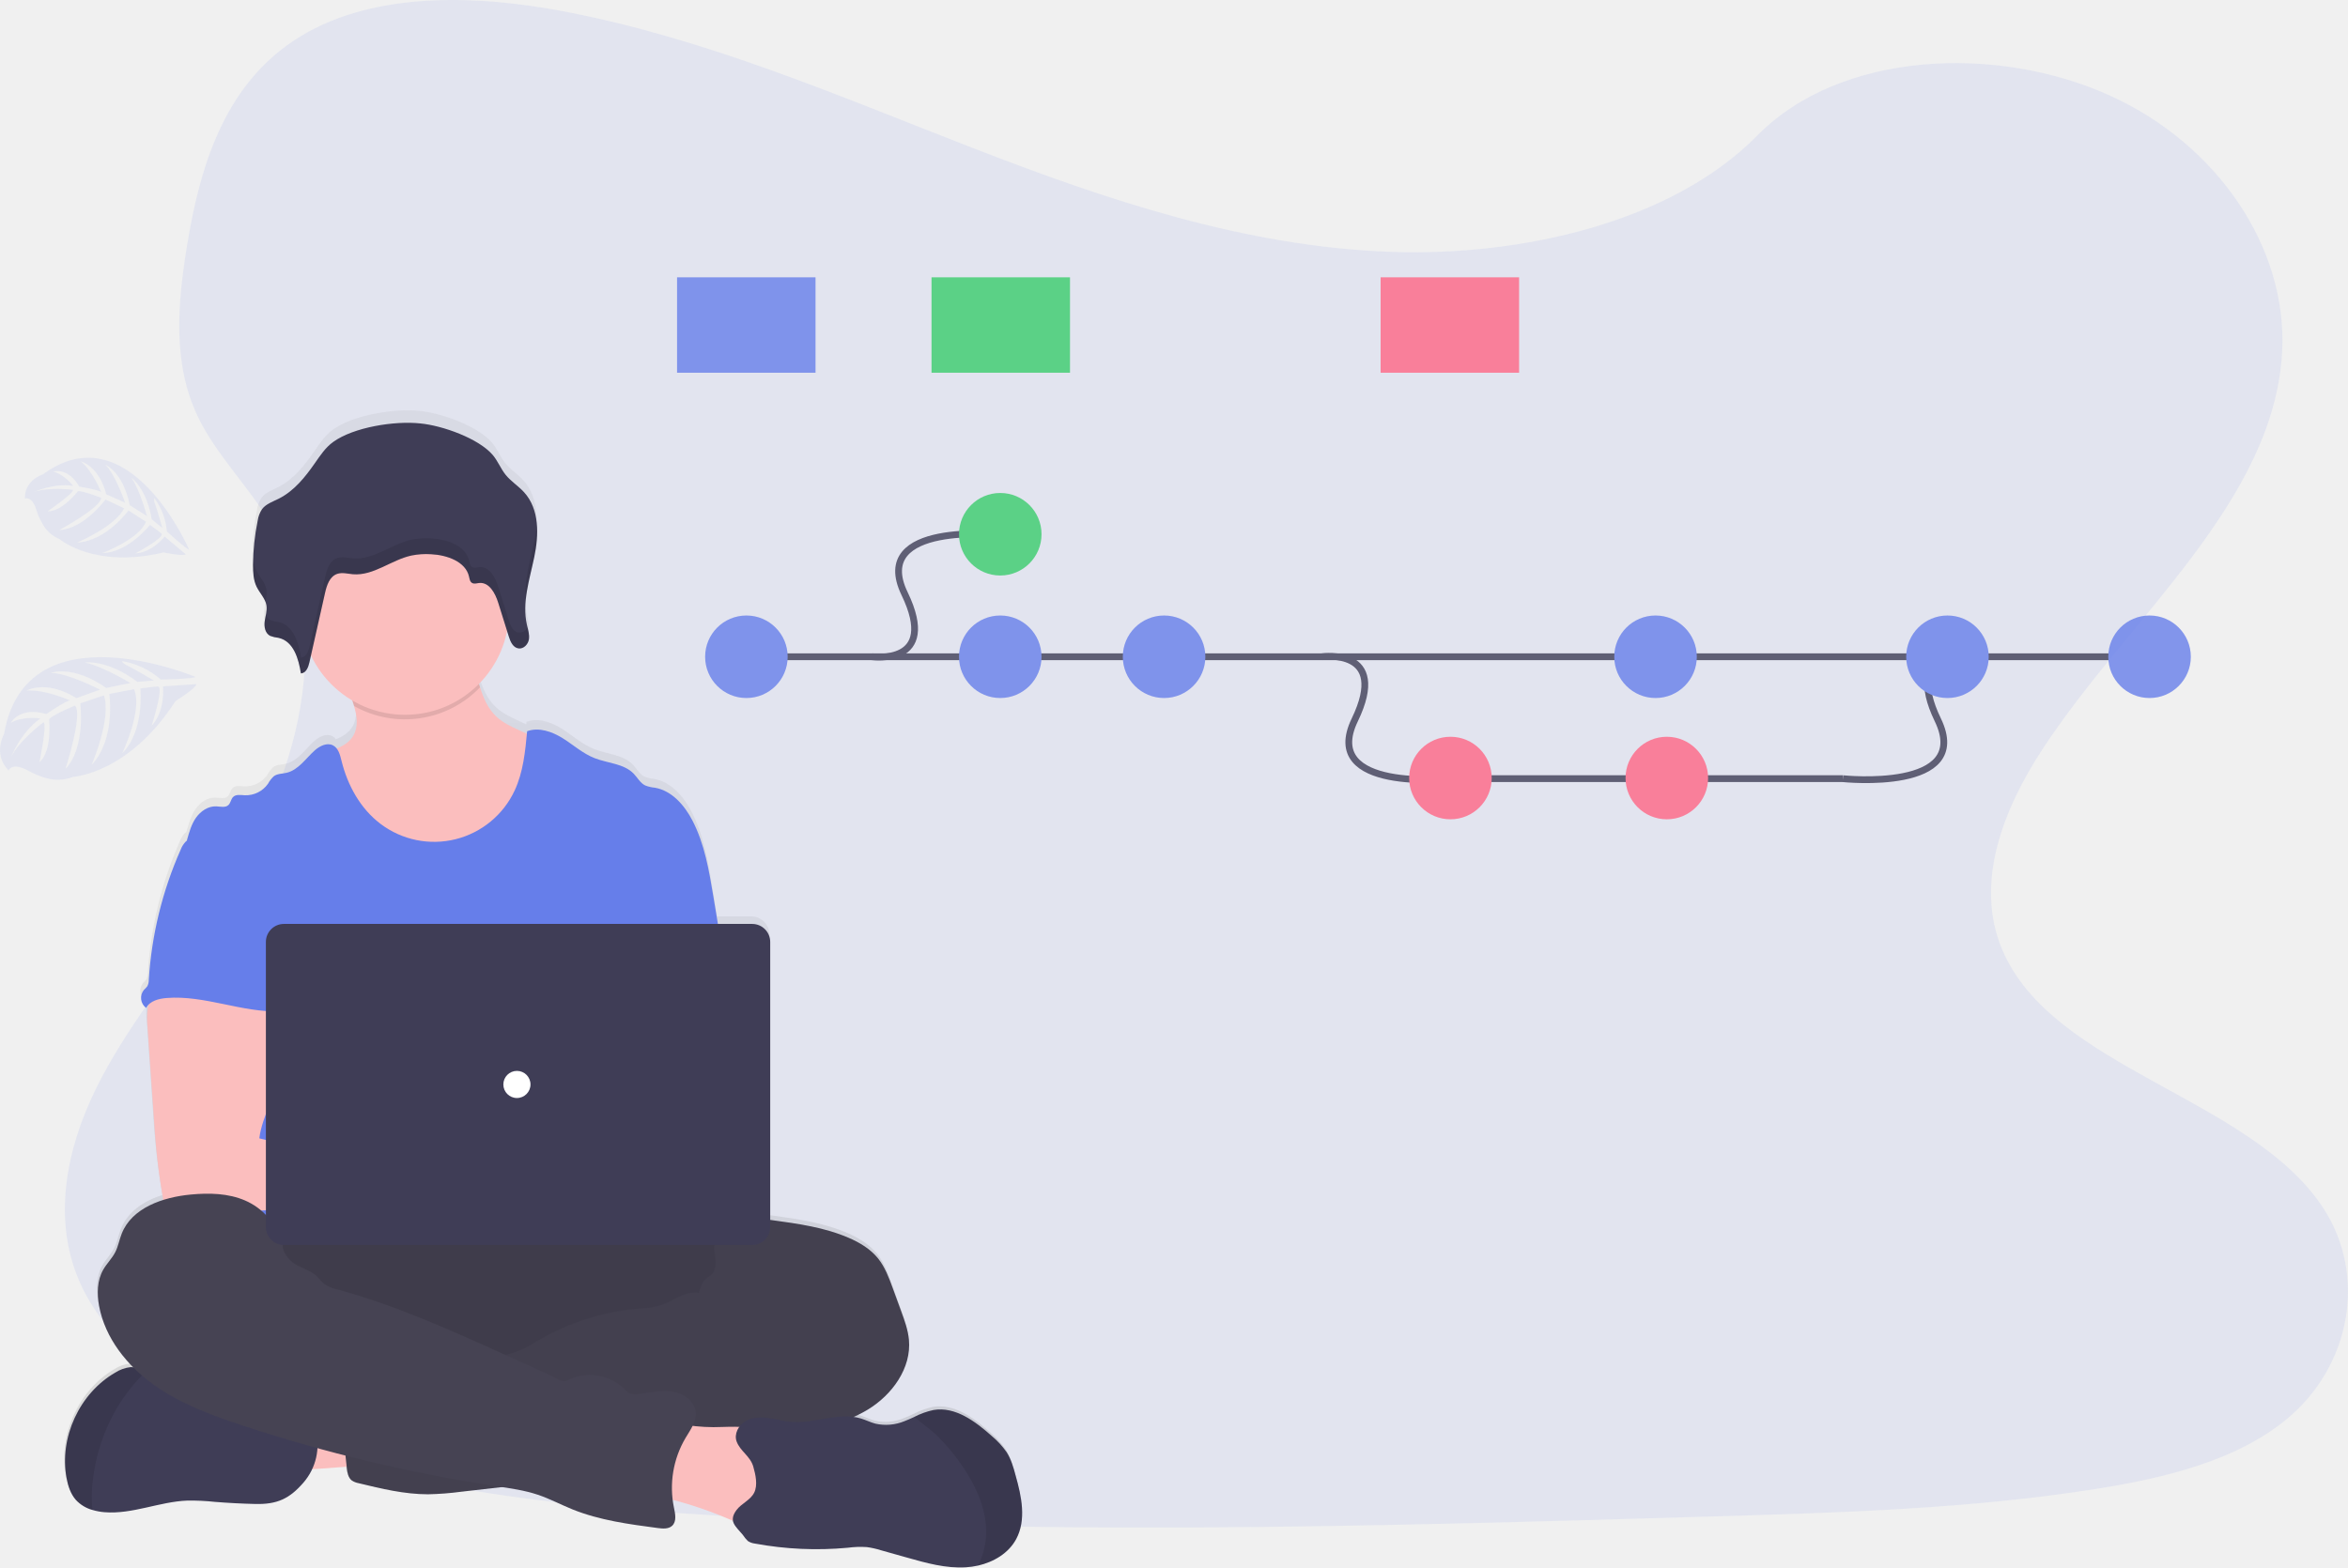
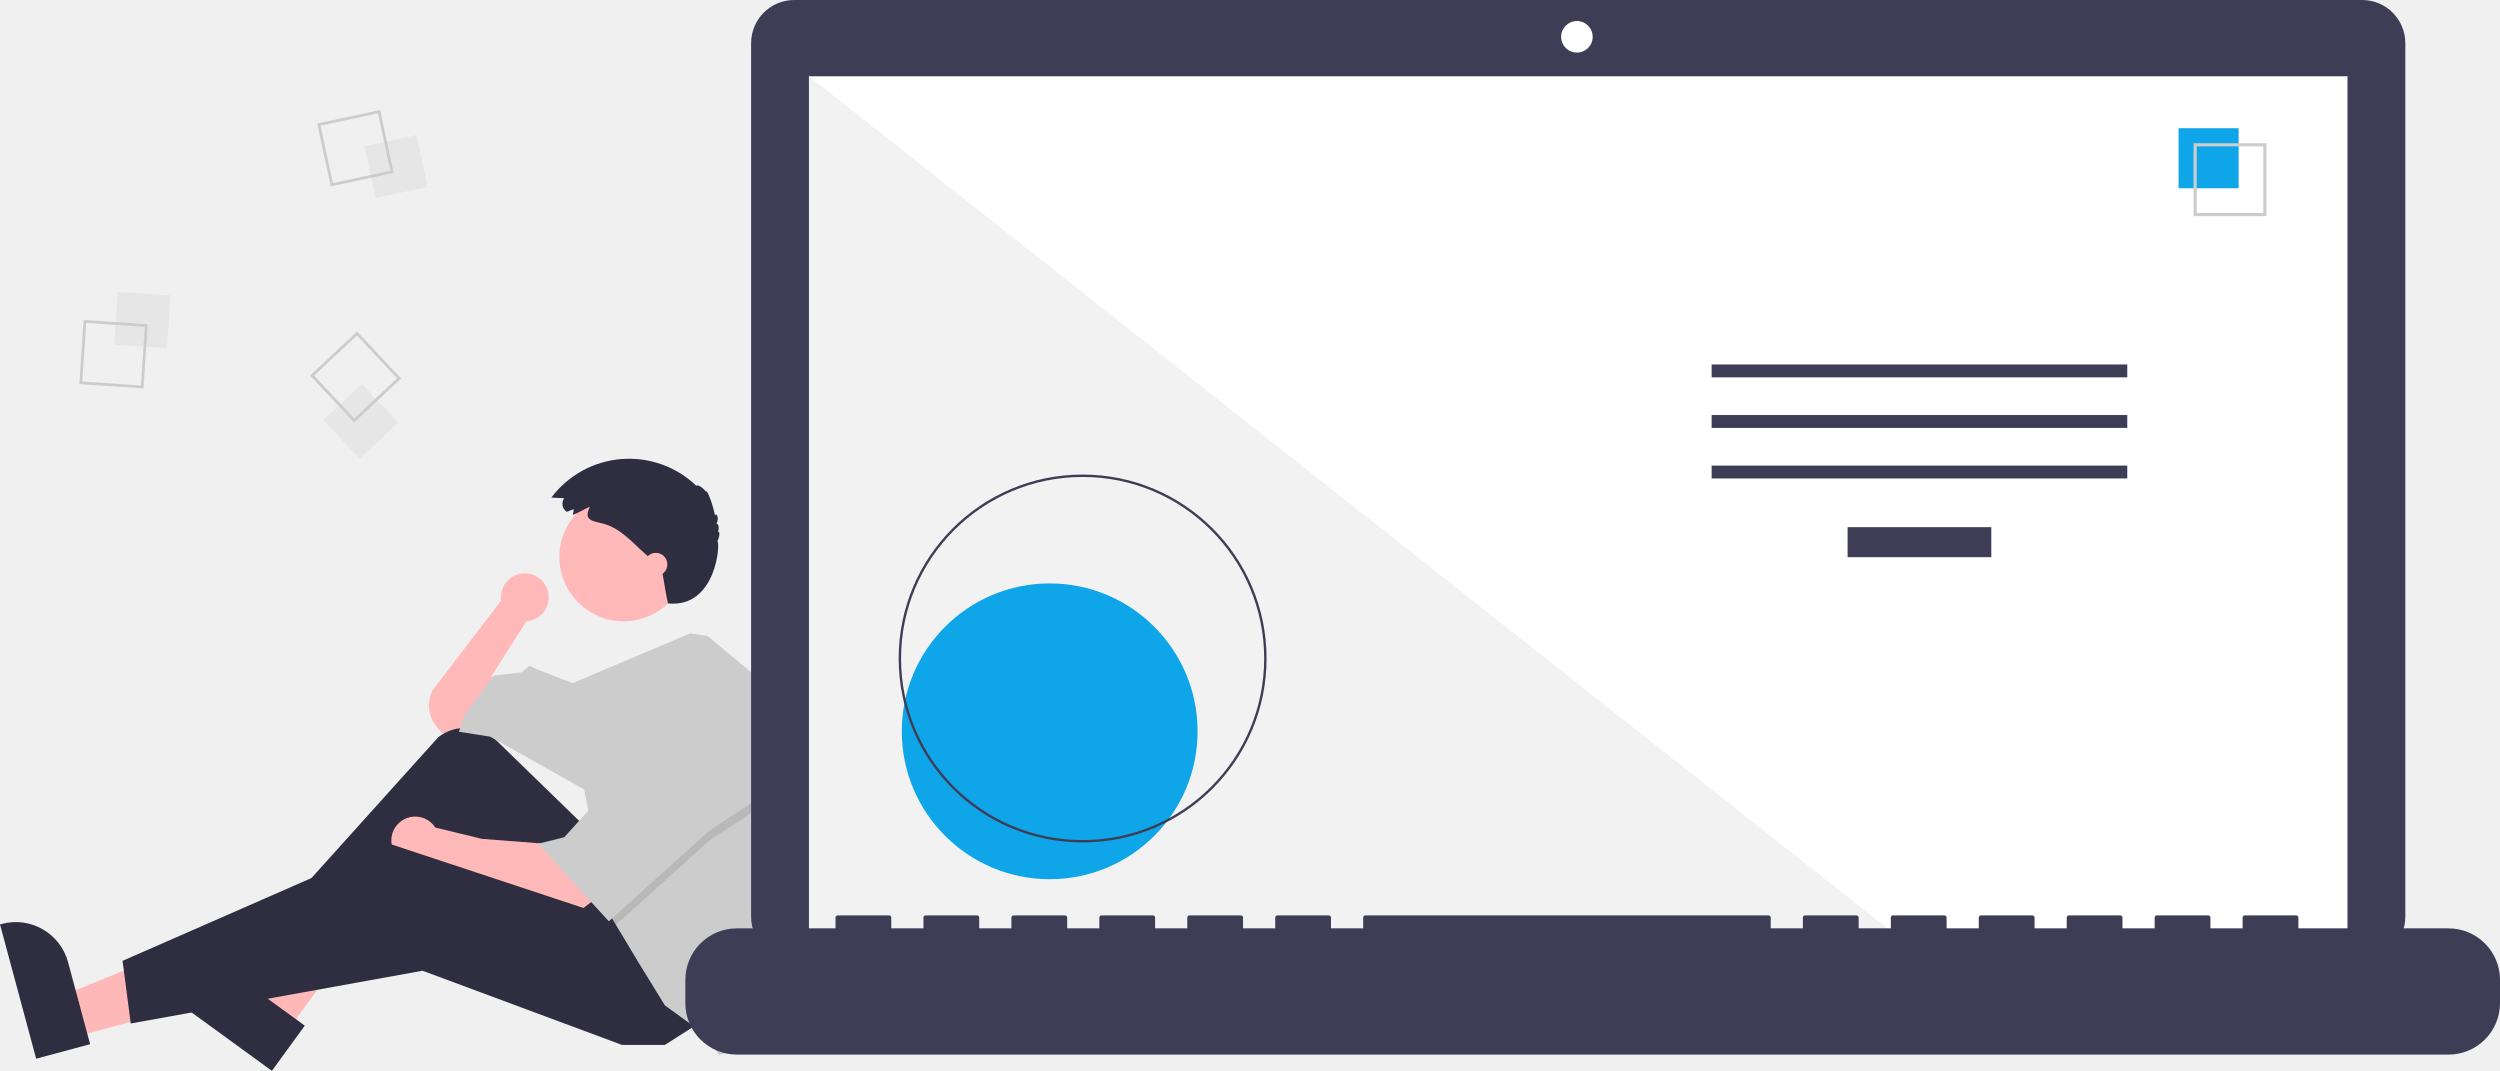
- <svg xmlns="http://www.w3.org/2000/svg" id="b543c902-2711-464d-9f40-b15eb324e31e" data-name="Layer 1" width="1038.23" height="693.31" viewBox="0 0 1038.23 693.31">
-   <defs>
-     <linearGradient id="be976a09-f639-4984-bf14-ee296c482822" x1="320.96" y1="796.01" x2="320.96" y2="284.81" gradientUnits="userSpaceOnUse">
-       <stop offset="0" stop-color="gray" stop-opacity="0.25" />
-       <stop offset="0.54" stop-color="gray" stop-opacity="0.12" />
-       <stop offset="1" stop-color="gray" stop-opacity="0.1" />
-     </linearGradient>
-   </defs>
-   <path d="M696.13,214.75c-64.72-2.25-126.36-23.14-185.23-46s-117.16-48.19-180.33-60.3c-40.63-7.79-87.09-8.89-119.83,12.89-31.5,21-41.68,57.15-47.16,90.72-4.11,25.27-6.54,51.85,4.75,75.5,7.83,16.42,21.74,30.22,31.36,45.95,33.46,54.72,9.81,122.2-26.46,175.63-17,25.06-36.74,49-49.87,75.66s-19.2,57.25-7.72,84.47c11.39,27,38.52,47.24,67.9,61.49,59.69,28.94,130,37.23,198.62,41.92,151.82,10.39,304.46,5.89,456.68,1.39,56.34-1.67,112.92-3.36,168.34-12.07,30.78-4.84,62.56-12.52,84.9-31,28.36-23.53,35.39-63.38,16.39-92.88-31.88-49.49-120-61.79-142.31-114.9-12.27-29.23.33-61.8,18.15-88.91,38.24-58.17,102.33-109.19,105.71-175.68,2.32-45.66-28.49-91.39-76.13-113-49.94-22.65-119.18-19.8-156,17.69C819.93,201.88,753.27,216.73,696.13,214.75Z" transform="translate(-80.89 -103.35)" fill="#667eea" opacity="0.1" />
-   <path d="M529.62,754.84c-1-3.62-2-7.28-4-10.43a36.53,36.53,0,0,0-6.55-7.17c-7.25-6.58-16.15-13.26-25.76-11.6a34.39,34.39,0,0,0-8.54,3.12c-1.4.65-2.81,1.3-4.25,1.85a21.17,21.17,0,0,1-12.82,1.12c-2.2-.59-4.25-1.65-6.42-2.31a20.35,20.35,0,0,0-3.15-.68,53.64,53.64,0,0,0,6.09-3.21C475,718.93,483.6,707,482.4,694.24c-.41-4.29-1.88-8.4-3.34-12.45l-3.84-10.62c-1.66-4.6-3.38-9.29-6.41-13.11-3.37-4.26-8.17-7.15-13.13-9.3-10.65-4.63-22.29-6.26-33.78-7.84l-.8-.11V516.68a8,8,0,0,0-8-8H398q-1-6.12-2-12.22c-1.9-11.61-3.87-23.43-9.22-33.88-3.5-6.84-9.07-13.37-16.58-14.71a16.08,16.08,0,0,1-4.31-1c-2.2-1.08-3.4-3.48-5.09-5.25-4.36-4.57-11.45-4.64-17.29-7-5.16-2.05-9.38-5.91-14.08-8.88s-10.54-5.08-15.74-3.15c0,.38-.07.76-.11,1.13l-3.34-1.54c-3.6-1.67-7.27-3.38-10.16-6.12-3.71-3.5-5.69-8.14-7.23-13.07-.16-.51-.31-1-.47-1.55a46.43,46.43,0,0,0,12.44-23.75l.81,2.63a17.45,17.45,0,0,0,.64,1.74,6.86,6.86,0,0,0,2,2.83,3.55,3.55,0,0,0,.84.49,3.5,3.5,0,0,0,.86.22,3.2,3.2,0,0,0,1.24-.09,4.73,4.73,0,0,0,3-2.78,6,6,0,0,0,.35-1.22,6.31,6.31,0,0,0,.07-.76c0-.08,0-.16,0-.24s0-.35,0-.52,0-.18,0-.28,0-.33-.05-.5l0-.26c0-.2-.06-.4-.1-.59s0-.11,0-.16c-.05-.25-.11-.51-.16-.76,0-.06,0-.13,0-.19s-.09-.41-.14-.62-.07-.27-.1-.41l0-.06h0c-.1-.4-.19-.79-.28-1.19a34.38,34.38,0,0,1-.55-10.56,113.08,113.08,0,0,1,2.86-15.35l.21-.91c.08-.35.16-.7.23-1.06.16-.72.32-1.44.47-2.17v0l.36-1.84.27-1.64,0-.21A47.41,47.41,0,0,0,318,330h0c-.46-5.23-2.08-10.18-5.63-14.12-2.51-2.79-5.82-4.85-8.15-7.78-2.18-2.74-3.41-6.12-5.67-8.81-6.24-7.45-22.26-13.19-32.09-14.19-11.26-1.14-29.45,1.74-38.53,8.39-3.36,2.45-5.66,6-8,9.36-4.3,6.25-9.18,12.49-16.07,16-2.6,1.32-5.58,2.32-7.31,4.62a12.49,12.49,0,0,0-1.95,5.18,102.71,102.71,0,0,0-2.06,19.78h0c0,.83,0,1.66,0,2.5a18.23,18.23,0,0,0,1.56,7.23c.16.34.34.67.53,1l.12.21a39.78,39.78,0,0,1,3.2,5.45,7.22,7.22,0,0,1,.49,1.66,12.24,12.24,0,0,1-.28,4.38h0c0,.22-.09.44-.13.66l-.09.43c0,.15,0,.3-.08.44-.08.43-.15.86-.21,1.28h0a9,9,0,0,0,.22,3.46,4.55,4.55,0,0,0,2.22,3,6.5,6.5,0,0,0,1.8.56c.63.11,1.27.18,1.89.32a9.33,9.33,0,0,1,2.29.85A9.22,9.22,0,0,1,208,383.1a11,11,0,0,1,.83.84,14,14,0,0,1,1.42,1.94q.32.53.6,1.08a24.67,24.67,0,0,1,1.71,4.52c.26.93.48,1.87.67,2.81.09.42.17.84.24,1.25s.14.83.2,1.24h0a2.91,2.91,0,0,0,.8-.16c1.47-.53,2.29-2.24,2.75-3.9.08-.28.15-.55.21-.82.23-1,.47-2.1.7-3.15a46.37,46.37,0,0,0,18.25,20.1c.28.83.55,1.65.79,2.49,1.31,4.53,1.94,9.27-.33,13.23-1.62,2.81-4.34,4.54-7.38,5.74a4.88,4.88,0,0,0-1.65-1.4c-2.63-1.32-5.79.28-8,2.25-4,3.62-7.26,8.81-12.52,10-1.9.44-4,.35-5.58,1.51a13,13,0,0,0-2.59,3.4,11.92,11.92,0,0,1-10.23,5.1c-1.83-.09-4-.51-5.25.83-.93,1-1,2.58-2,3.53-1.34,1.32-3.54.68-5.41.6-3.56-.15-6.87,2.15-8.9,5.1s-3,6.48-4,10l0,.06a7.15,7.15,0,0,0-.73.61,10.55,10.55,0,0,0-2.21,3.58,170.87,170.87,0,0,0-14.1,58.18,6,6,0,0,1-.64,2.82,13.87,13.87,0,0,1-1.47,1.6,5.61,5.61,0,0,0,.93,8,6.3,6.3,0,0,1,1.07-1.42c-.11.46-.21.91-.28,1.32a35.49,35.49,0,0,0-.11,8.8q1.42,20.84,2.87,41.65c.27,3.93.54,7.85.9,11.77q1.05,11.38,3,22.67c.06.34.13.69.22,1-8.15,2.59-15.4,7.27-18.45,15.08-1.06,2.7-1.54,5.64-2.84,8.23-1.43,2.84-3.78,5.11-5.34,7.89-2.69,4.78-2.81,10.64-1.83,16,1.89,10.45,7.54,19.79,15,27.39-.33,0-.67,0-1,0a15.64,15.64,0,0,0-6.83,2.45c-15.78,9.22-24.8,29-21.51,47.06.65,3.53,1.78,7.11,4.14,9.8a15.51,15.51,0,0,0,7.28,4.46,25.29,25.29,0,0,0,5.37,1c12.3,1,24.21-4.7,36.54-5.18a98,98,0,0,1,12.23.57q8.91.74,17.85.94c9.69.23,15.14-2.35,21.32-9.59a26.1,26.1,0,0,0,3.77-5.94c5.26-.3,11.07-.76,15.27-1.1l.06.58c.23,2,.58,4.3,2.18,5.56a7.61,7.61,0,0,0,3,1.23c10.1,2.48,20.32,5,30.72,5a129.71,129.71,0,0,0,14.59-1.12l18.27-2.11a91,91,0,0,1,15.7,3.42c5.28,1.79,10.21,4.45,15.37,6.56,12,4.86,24.9,6.6,37.68,8.3,2.18.29,4.68.49,6.29-1,2.08-2,1.39-5.34.8-8.14-.24-1.15-.42-2.3-.56-3.46a175.25,175.25,0,0,1,25.24,8.76l1.43.63c.42,2.18,2.43,3.92,4.36,6.27a16,16,0,0,0,2.21,2.74,7.37,7.37,0,0,0,3.17,1.14,147.82,147.82,0,0,0,40.93,1.85,41.86,41.86,0,0,1,8.44-.29,36.58,36.58,0,0,1,6.1,1.37l11.57,3.32c8.53,2.44,17.26,4.91,26.11,4.36a33.4,33.4,0,0,0,5.33-.77c7-1.62,13.52-5.53,16.88-11.82C534.37,774.76,532.18,764.24,529.62,754.84Z" transform="translate(-80.89 -103.35)" fill="url(#be976a09-f639-4984-bf14-ee296c482822)" />
-   <path d="M205.91,752.89c-2.11-4.8-4.11-10.32-2-15.12a12.85,12.85,0,0,1,6.65-6.25,32,32,0,0,1,9-2.22,125.61,125.61,0,0,1,29.26-.4c.71,5.62-.79,11.32-2.08,16.75-1.17,5-1.84,5.74-7,6C236.4,751.83,206.7,754.66,205.91,752.89Z" transform="translate(-80.89 -103.35)" fill="#fbbebe" />
-   <ellipse cx="214.07" cy="577.16" rx="143" ry="40" fill="#464353" />
-   <ellipse cx="214.07" cy="577.16" rx="143" ry="40" opacity="0.1" />
-   <path d="M320.6,469.35a44.49,44.49,0,0,1-22.94,20.84,57.58,57.58,0,0,1-18.21,3.46c-6.79.31-13.72-.13-20.1-2.45-8.56-3.1-15.67-9.44-21-16.83s-9-15.83-12.19-24.34c-1.68-4.43-3.28-9.15-2.49-13.83,5.15-1.17,10.79-2.89,13.45-7.46,2.27-3.92,1.64-8.62.33-13.1-.37-1.27-.8-2.53-1.23-3.74-1-2.9-4.45-8.41-2-10.89,1.53-1.57,7.94-2.37,10.15-3.39,6.81-3.14,13.09-7.68,20.57-9.17,6.47-1.29,13.15-.08,19.61,1.26a6.45,6.45,0,0,1,2.42.87,5.82,5.82,0,0,1,1.8,2.7c1.84,4.48,2.92,9.43,4.4,14.1,1.54,4.89,3.52,9.48,7.23,12.95,2.89,2.71,6.57,4.41,10.17,6.06l8.86,4.06a11.65,11.65,0,0,1,4.19,2.71,10.61,10.61,0,0,1,2,5.44A50.82,50.82,0,0,1,320.6,469.35Z" transform="translate(-80.89 -103.35)" fill="#fbbebe" />
-   <path d="M293.13,407.38a46,46,0,0,1-55.67,8.26c-.37-1.27-.8-2.53-1.23-3.74-1-2.9-4.45-8.41-2-10.89,1.53-1.57,7.94-2.37,10.15-3.39,6.81-3.14,13.09-7.68,20.57-9.17,6.47-1.29,13.15-.08,19.61,1.26a6.45,6.45,0,0,1,2.42.87,5.82,5.82,0,0,1,1.8,2.7C290.57,397.76,291.65,402.71,293.13,407.38Z" transform="translate(-80.89 -103.35)" opacity="0.1" />
-   <circle cx="179.07" cy="270.16" r="46" fill="#fbbebe" />
-   <path d="M400.11,522.8l-3.78-22.9c-1.91-11.49-3.88-23.2-9.22-33.55-3.51-6.78-9.08-13.24-16.59-14.58a16.05,16.05,0,0,1-4.32-1c-2.2-1.06-3.4-3.44-5.09-5.2-4.36-4.52-11.46-4.59-17.3-6.89-5.16-2-9.38-5.85-14.08-8.79s-10.55-5-15.75-3.12c-.84,8.95-1.73,18.1-5.53,26.25a39.28,39.28,0,0,1-59.26,14.76c-8.91-6.71-14.62-17.06-17.28-27.89-.65-2.64-1.39-5.67-3.82-6.88-2.63-1.32-5.79.28-8,2.22-4,3.59-7.27,8.73-12.53,9.94-1.9.44-4,.35-5.58,1.5a12.7,12.7,0,0,0-2.6,3.37,12,12,0,0,1-10.23,5.06c-1.83-.09-4-.51-5.25.82-.93,1-1,2.56-2,3.49-1.35,1.31-3.54.67-5.42.6-3.56-.15-6.87,2.13-8.91,5s-3,6.42-4,9.86c10.93,24.34,20.93,48.71,31.86,73.05a6.23,6.23,0,0,1,.79,3,7.31,7.31,0,0,1-1.36,3c-5.36,8.61-5.19,19.44-4.6,29.56s1.31,20.81-3.21,29.88c-1.23,2.49-2.83,4.77-4,7.26-2.74,5.64-3.73,23.68-2.13,29.74H407c-4.31-11.85-2.67-35.63-1.77-48.21.63-8.8-1-17.59-1.7-26.39C402,557.79,403.08,540.74,400.11,522.8Z" transform="translate(-80.89 -103.35)" fill="#667eea" />
-   <path d="M146.25,549a35.4,35.4,0,0,0-.12,8.73L149,599c.27,3.89.54,7.77.9,11.65.69,7.53,1.72,15,3,22.46A4,4,0,0,0,157,637c12.65,2.68,25.72,2.57,38.63,1.84,19.7-1.1,39.37-3.61,59.1-3.18,5.08.11,11,0,14.08-4s1.29-10.47-2.73-13.7-9.48-4-14.64-4c-6.83-.07-13.66.9-20.47.5-6.25-.37-12.36-1.88-18.42-3.39l-17-4.23c.65-5.15,2.61-10,4.47-14.89,3.34-8.67,6.46-17.63,6.52-26.92s-3.44-19.06-11.05-24.38c-6.26-4.37-14.32-5.18-21.95-5-5.55.16-15.14-1.17-20.21,1C149.32,538.41,147,545.07,146.25,549Z" transform="translate(-80.89 -103.35)" fill="#fbbebe" />
-   <path d="M411.68,643.36c3.33-1.27,7-.81,10.57-.33,11.49,1.57,23.15,3.18,33.8,7.77,5,2.14,9.76,5,13.14,9.21,3,3.79,4.75,8.43,6.41,13l3.84,10.52c1.46,4,2.94,8.08,3.35,12.33,1.2,12.59-7.41,24.46-18.24,31s-23.58,8.87-36,11.31-24.89,5.14-37.26,8a150,150,0,0,1-17.53,3.45c-13.24,1.5-27.08-.71-39.66,3.67-5,1.75-9.91,4.35-15.1,5.56a93.93,93.93,0,0,1-10.44,1.59l-23.81,2.72a129.89,129.89,0,0,1-14.6,1.12c-10.4,0-20.63-2.46-30.73-4.92a7.77,7.77,0,0,1-3-1.21c-1.6-1.26-1.95-3.49-2.18-5.51q-1.53-13.41-2.68-26.85c-.24-2.91-.42-6.06,1.17-8.51,2-3,5.9-3.94,9.46-4.52a246.88,246.88,0,0,1,45.68-3.17c5.81-5.81,15.39-5.84,23-9a68.39,68.39,0,0,0,8.11-4.41,106,106,0,0,1,44.53-14.07,41.45,41.45,0,0,0,9.11-1.3c5.89-1.83,11.26-6.81,17.31-5.59.75-2.07,1.27-4.84,3-6.26.86-.73,1.92-1.22,2.71-2,1.67-1.69,1.82-4.35,1.57-6.71s-.81-4.78-.2-7.08a9.79,9.79,0,0,1,1.11-2.47C401.12,645.52,405.65,642.86,411.68,643.36Z" transform="translate(-80.89 -103.35)" fill="#464353" />
-   <path d="M411.68,643.36c3.33-1.27,7-.81,10.57-.33,11.49,1.57,23.15,3.18,33.8,7.77,5,2.14,9.76,5,13.14,9.21,3,3.79,4.75,8.43,6.41,13l3.84,10.52c1.46,4,2.94,8.08,3.35,12.33,1.2,12.59-7.41,24.46-18.24,31s-23.58,8.87-36,11.31-24.89,5.14-37.26,8a150,150,0,0,1-17.53,3.45c-13.24,1.5-27.08-.71-39.66,3.67-5,1.75-9.91,4.35-15.1,5.56a93.93,93.93,0,0,1-10.44,1.59l-23.81,2.72a129.89,129.89,0,0,1-14.6,1.12c-10.4,0-20.63-2.46-30.73-4.92a7.77,7.77,0,0,1-3-1.21c-1.6-1.26-1.95-3.49-2.18-5.51q-1.53-13.41-2.68-26.85c-.24-2.91-.42-6.06,1.17-8.51,2-3,5.9-3.94,9.46-4.52a246.88,246.88,0,0,1,45.68-3.17c5.81-5.81,15.39-5.84,23-9a68.39,68.39,0,0,0,8.11-4.41,106,106,0,0,1,44.53-14.07,41.45,41.45,0,0,0,9.11-1.3c5.89-1.83,11.26-6.81,17.31-5.59.75-2.07,1.27-4.84,3-6.26.86-.73,1.92-1.22,2.71-2,1.67-1.69,1.82-4.35,1.57-6.71s-.81-4.78-.2-7.08a9.79,9.79,0,0,1,1.11-2.47C401.12,645.52,405.65,642.86,411.68,643.36Z" transform="translate(-80.89 -103.35)" opacity="0.05" />
-   <path d="M215.11,759.07c-6.19,7.17-11.64,9.73-21.33,9.5q-8.94-.21-17.86-.93a100.2,100.2,0,0,0-12.24-.57c-12.34.48-24.25,6.13-36.56,5.14a25.92,25.92,0,0,1-5.37-1,15.63,15.63,0,0,1-7.29-4.42c-2.36-2.67-3.49-6.21-4.14-9.71-3.29-17.94,5.73-37.48,21.52-46.61a15.78,15.78,0,0,1,6.84-2.43,16.21,16.21,0,0,1,6.92,1.52l.15.06a52.33,52.33,0,0,1,17.14,11.44,9.66,9.66,0,0,0,2.62,2.11,9,9,0,0,0,3.09.58l13.14.83a31.14,31.14,0,0,1,6.6.91,52.46,52.46,0,0,1,6.94,3c7.07,3.16,14.91,4,22.55,5.22a3.37,3.37,0,0,1,2,.8,3.13,3.13,0,0,1,.62,1.3A25.51,25.51,0,0,1,215.11,759.07Z" transform="translate(-80.89 -103.35)" fill="#3f3d56" />
-   <path d="M145.75,709.63a78.9,78.9,0,0,0-13.15,16.44,82.28,82.28,0,0,0-10.74,32.54,60.4,60.4,0,0,0-.11,12.61,15.63,15.63,0,0,1-7.29-4.42c-2.36-2.67-3.49-6.21-4.14-9.71-3.29-17.94,5.73-37.48,21.52-46.61a15.78,15.78,0,0,1,6.84-2.43,16.21,16.21,0,0,1,6.92,1.52Z" transform="translate(-80.89 -103.35)" opacity="0.1" />
-   <path d="M400.24,734.51c7.35-.2,15.6-.57,21,4.38,5.15,4.68,5.83,12.4,6.17,19.35l.39,8.07c.12,2.46.22,5-.77,7.28-1.76,4-6.59,5.93-11,5.7s-8.46-2.16-12.49-3.9a175.7,175.7,0,0,0-34-10.71q.57-8.37,1.9-16.66c.61-3.83.71-10.24,3.27-13.42,2.71-3.36,6.24-1.54,9.92-.92A79.63,79.63,0,0,0,400.24,734.51Z" transform="translate(-80.89 -103.35)" fill="#fbbebe" />
-   <path d="M206,653.42c0,1-1.57,0-1.71-1.07-1.1-8.09-7.52-14.76-15-18s-16-3.41-24.1-2.64c-12.25,1.16-26,5.85-30.48,17.3-1.06,2.68-1.54,5.58-2.84,8.15-1.44,2.82-3.79,5.07-5.35,7.81-2.69,4.74-2.8,10.55-1.83,15.91,2.61,14.3,12.39,26.53,24.24,35s25.7,13.53,39.51,18.09a685.19,685.19,0,0,0,112,26.75c6.16.93,12.38,1.79,18.28,3.77,5.28,1.77,10.22,4.42,15.38,6.5,12,4.82,24.91,6.54,37.7,8.23,2.18.28,4.68.48,6.29-1,2.08-1.93,1.39-5.29.8-8.06A43.35,43.35,0,0,1,384,739.4c2.14-3.6,4.92-7.29,4.52-11.46-.48-4.86-5.32-8.3-10.14-9.08s-9.72.37-14.56,1c-1.67.22-3.49.36-4.95-.49a9.89,9.89,0,0,1-1.94-1.72,21.93,21.93,0,0,0-25.54-3.57c-1.79,1-4.5-1.23-6.36-2.07L304,702.49c-24.16-10.93-48.44-21.91-74-28.83a15.54,15.54,0,0,1-5.7-2.37c-1.27-1-2.18-2.36-3.35-3.47-2.55-2.41-6.1-3.37-9.16-5.08S205.3,656.85,206,653.42Z" transform="translate(-80.89 -103.35)" fill="#464353" />
-   <path d="M530.21,784.11c-3.36,6.23-9.88,10.11-16.88,11.71a33.5,33.5,0,0,1-5.34.76c-8.85.55-17.59-1.9-26.12-4.32L470.29,789a36.55,36.55,0,0,0-6.1-1.36,41.86,41.86,0,0,0-8.44.29,149.59,149.59,0,0,1-41-1.84,7.23,7.23,0,0,1-3.17-1.13,15.75,15.75,0,0,1-2.21-2.71c-3.15-3.79-6.54-6-2.81-11,2.15-2.9,6.14-4.35,7.81-7.68s.6-8.06-.39-11.5c-1.35-4.75-5.79-6.8-7.38-11.16-1.19-3.29.81-7.11,3.82-8.9s6.73-1.93,10.2-1.47,6.87,1.44,10.36,1.71c10.26.82,20.75-4.47,30.6-1.49,2.17.66,4.22,1.71,6.42,2.29a21.35,21.35,0,0,0,12.83-1.11c1.44-.54,2.85-1.19,4.25-1.83a34.23,34.23,0,0,1,8.55-3.09c9.61-1.65,18.52,5,25.77,11.49a36.44,36.44,0,0,1,6.55,7.1c2,3.12,3.06,6.75,4,10.33C532.6,765.19,534.79,775.61,530.21,784.11Z" transform="translate(-80.89 -103.35)" fill="#3f3d56" />
-   <path d="M530.21,784.11c-3.36,6.23-9.88,10.11-16.88,11.71a32.69,32.69,0,0,0,3.55-17.16c-.6-9.51-4.78-18.47-10.11-26.37a93.4,93.4,0,0,0-11.14-13.57c-3.18-3.2-7.09-5.74-10.51-8.67a34.23,34.23,0,0,1,8.55-3.09c9.61-1.65,18.52,5,25.77,11.49a36.44,36.44,0,0,1,6.55,7.1c2,3.12,3.06,6.75,4,10.33C532.6,765.19,534.79,775.61,530.21,784.11Z" transform="translate(-80.89 -103.35)" opacity="0.1" />
-   <path d="M163,475.61a10.35,10.35,0,0,0-2.22,3.55,167.86,167.86,0,0,0-14.1,57.62,5.76,5.76,0,0,1-.65,2.79,12.21,12.21,0,0,1-1.47,1.59,5.52,5.52,0,0,0,.94,8c1.65-3.11,5.6-4.12,9.11-4.39,16.81-1.33,33.23,6.49,50.09,5.9-1.19-4.11-2.9-8.06-3.87-12.22-4.29-18.47,6.41-38.58-.15-56.37-1.31-3.56-3.5-7.06-6.95-8.62a18.51,18.51,0,0,0-4.45-1.18c-4.26-.77-12.74-4.06-16.86-2.74-1.52.49-2.12,1.92-3.38,2.78C167.13,473.55,164.59,474,163,475.61Z" transform="translate(-80.89 -103.35)" fill="#667eea" />
-   <rect x="117.57" y="408.66" width="223" height="142" rx="7.97" fill="#3f3d56" />
-   <circle cx="228.57" cy="479.66" r="6" fill="#fff" />
-   <path d="M228.18,298.85c-3.36,2.43-5.66,5.92-8,9.27-4.31,6.19-9.19,12.37-16.08,15.82-2.61,1.31-5.59,2.3-7.32,4.58a12.34,12.34,0,0,0-1.95,5.13,101.65,101.65,0,0,0-2.06,19.6c0,3.28.14,6.66,1.59,9.64,1.37,2.8,3.84,5.17,4.35,8.22.39,2.38-.49,4.75-.8,7.14s.23,5.22,2.44,6.36a14.79,14.79,0,0,0,3.7.87c6.65,1.48,8.88,9.28,9.89,15.73,2.26-.13,3.28-2.72,3.75-4.83l6.93-30.81c.75-3.34,2-7.21,5.33-8.38,2.23-.77,4.67-.05,7,.15,9.15.75,16.89-6.32,25.84-8.27a33,33,0,0,1,8.71-.58c7.06.35,15.27,3.25,16.77,9.84.25,1.07.4,2.35,1.4,2.88s2.05.08,3.1,0c4.48-.45,7.12,4.59,8.41,8.71l4.7,15c.7,2.27,1.88,4.94,4.34,5.23,2.27.28,4.2-1.87,4.54-4s-.4-4.34-.89-6.48c-2.21-9.85,1.17-19.93,3.23-29.8s2.43-21.21-4.48-28.81c-2.51-2.75-5.81-4.8-8.15-7.7-2.18-2.72-3.41-6.06-5.67-8.73-6.25-7.37-22.28-13.06-32.11-14C255.46,289.41,237.26,292.26,228.18,298.85Z" transform="translate(-80.89 -103.35)" fill="#3f3d56" />
-   <g opacity="0.1">
-     <path d="M310.26,383.15c-2.46-.3-3.64-3-4.34-5.23q-2.35-7.51-4.7-15c-1.29-4.13-3.93-9.17-8.41-8.71-1.05.11-2.18.52-3.1,0s-1.15-1.81-1.4-2.88c-1.5-6.6-9.71-9.49-16.77-9.84a33.43,33.43,0,0,0-8.71.57c-8.95,2-16.69,9-25.84,8.27-2.36-.19-4.8-.91-7-.14-3.37,1.16-4.58,5-5.33,8.38l-6.93,30.8c-.47,2.12-1.49,4.71-3.75,4.83-1-6.44-3.24-14.24-9.89-15.72a15.72,15.72,0,0,1-3.7-.87,4.34,4.34,0,0,1-1.93-2.15c-.18.93-.39,1.86-.51,2.79-.3,2.38.23,5.22,2.44,6.36a14.79,14.79,0,0,0,3.7.87c6.65,1.48,8.88,9.28,9.89,15.73,2.26-.13,3.28-2.72,3.75-4.83l6.93-30.81c.75-3.34,2-7.21,5.33-8.38,2.23-.77,4.67-.05,7,.15,9.15.75,16.89-6.32,25.84-8.27a33,33,0,0,1,8.71-.58c7.06.35,15.27,3.25,16.77,9.84.25,1.07.4,2.35,1.4,2.88s2.05.08,3.1,0c4.48-.45,7.12,4.59,8.41,8.71q2.34,7.51,4.7,15c.7,2.27,1.88,4.94,4.34,5.23,2.27.28,4.2-1.87,4.54-4a13.58,13.58,0,0,0-.6-5.31A4.13,4.13,0,0,1,310.26,383.15Z" transform="translate(-80.89 -103.35)" />
-     <path d="M198.72,364.11c-.51-3.05-3-5.42-4.35-8.22a16.45,16.45,0,0,1-1.48-6c0,1.12-.1,2.24-.11,3.37,0,3.28.14,6.66,1.59,9.64,1.11,2.27,2.94,4.27,3.86,6.58A15.06,15.06,0,0,0,198.72,364.11Z" transform="translate(-80.89 -103.35)" />
-     <path d="M317.14,342.83c-1.82,8.72-4.66,17.6-3.78,26.34.57-6.45,2.45-12.94,3.78-19.34A51,51,0,0,0,318.3,335,61.14,61.14,0,0,1,317.14,342.83Z" transform="translate(-80.89 -103.35)" />
-   </g>
-   <g opacity="0.8">
-     <line x1="330.04" y1="290.49" x2="955.1" y2="290.49" fill="none" stroke="#3f3d56" stroke-miterlimit="10" stroke-width="3" />
-     <path d="M466.46,393.83s29.89,4.15,14.41-27.92,42-26,42-26" transform="translate(-80.89 -103.35)" fill="none" stroke="#3f3d56" stroke-miterlimit="10" stroke-width="3" />
-     <path d="M665.53,393.83s29.89-4.14,14.41,27.93,42,26,42,26" transform="translate(-80.89 -103.35)" fill="none" stroke="#3f3d56" stroke-miterlimit="10" stroke-width="3" />
-     <path d="M952.16,393.83s-29.9-4.14-14.41,27.93-42,26-42,26" transform="translate(-80.89 -103.35)" fill="none" stroke="#3f3d56" stroke-miterlimit="10" stroke-width="3" />
-     <line x1="814.86" y1="344.4" x2="649.93" y2="344.4" fill="none" stroke="#3f3d56" stroke-miterlimit="10" stroke-width="3" />
-     <circle cx="330.04" cy="290.49" r="18.25" fill="#667eea" />
-     <circle cx="442.29" cy="236.3" r="18.25" fill="#3acc6c" />
-     <circle cx="442.29" cy="290.49" r="18.25" fill="#667eea" />
-     <circle cx="514.73" cy="290.49" r="18.25" fill="#667eea" />
-     <circle cx="641.35" cy="344.13" r="18.25" fill="#ff6584" />
-     <circle cx="737.03" cy="344.13" r="18.25" fill="#ff6584" />
-     <circle cx="732.04" cy="290.49" r="18.25" fill="#667eea" />
-     <circle cx="950.48" cy="290.49" r="18.25" fill="#667eea" />
-     <circle cx="861.12" cy="290.49" r="18.25" fill="#667eea" />
-     <rect x="299.38" y="122.66" width="61.23" height="42.2" fill="#667eea" />
-     <rect x="411.9" y="122.66" width="61.23" height="42.2" fill="#3acc6c" />
-     <rect x="610.48" y="122.66" width="61.23" height="42.2" fill="#ff6584" />
-   </g>
-   <g opacity="0.1">
-     <path d="M167.24,402.71S92.47,371.27,82.67,428c0,0-5.11,8.84,2,16.14,0,0,1.53-3.92,8.75.13a37.17,37.17,0,0,0,8.16,3.32,18.36,18.36,0,0,0,11.62-.62h0s24.59-1.33,45.27-33.5c0,0,8.87-5.48,9.31-7.54l-14.82,1s1.14,10.85-5,17.36c0,0,5.44-16.84,2.83-17.31-.53-.1-7.83.86-7.83.86s1.89,18.87-8,28.63c0,0,9.18-19.19,5.19-28.29l-10.94,2.11s3,19.85-7.82,31.39c0,0,8.9-20.4,5.46-30.76l-10.47,3.52s2.52,19.41-6.53,29c0,0,7.9-24.61,4.18-28,0,0-9.42,3.82-11.43,6,0,0,1.49,14-4.26,19.05,0,0,3.53-17,1.78-17.7,0,0-10.94,8.24-14.28,15.35,0,0,4.16-10.86,12.91-17,0,0-7.35-1.24-13,1.83,0,0,3.78-7.21,15.65-3.79,0,0,8.79-6.09,10.55-6,0,0-11.23-5-19.34-4.38,0,0,8.7-5,22.08,3.35l10.45-3.77s-14.5-7.43-21.76-7.4c0,0,9.66-3.74,24.47,6.66l10.7-2.18s-12-7.35-20.09-9.06c0,0,9.7-1.54,23.18,8.55l7.31-.61s-8.85-5.22-11.53-6.49-2.56-2.09-2.56-2.09A34.89,34.89,0,0,1,152,403.94S167.18,403.64,167.24,402.71Z" transform="translate(-80.89 -103.35)" fill="#667eea" />
-   </g>
-   <g opacity="0.1">
-     <path d="M164.48,346.35S138,285.08,99.85,313.18c0,0-8.06,2.34-8,10.7,0,0,3.14-1.46,5.13,5.07a30.1,30.1,0,0,0,3,6.61,15,15,0,0,0,7.25,6.25h0s15.37,13.22,46,5.89c0,0,8.4,1.79,9.83.83l-9.36-7.87s-5.51,7.1-12.89,7.44c0,0,12.83-6.9,11.55-8.67-.26-.36-5.15-3.94-5.15-3.94s-9.62,12.28-21,12.47c0,0,16.39-6.18,19.2-13.85l-7.7-5S128,342.62,115,343.32c0,0,16.91-7.05,20.77-15.17l-8.23-3.87s-9.56,13-20.37,13.49c0,0,18.72-10.12,18.43-14.25,0,0-7.77-3.1-10.24-2.92,0,0-7.07,9.15-13.38,8.89,0,0,11.79-8.09,11.15-9.5,0,0-11.2-1.34-17.23,1,0,0,8.66-4.08,17.35-2.74,0,0-3.66-4.93-8.75-6.3,0,0,6.36-2.13,11.46,6.65,0,0,8.68,1.4,9.7,2.44,0,0-3.81-9.39-9-13.62,0,0,8,2,11.2,14.57l8.36,3.71s-4.38-12.68-8.72-16.79c0,0,7.87,3.28,10.75,17.9l7.6,4.79s-2.94-11.2-6.77-16.83c0,0,6.64,4.62,8.89,18.29l4.7,3.8s-2.29-8.14-3.16-10.42-.33-2.7-.33-2.7a28.65,28.65,0,0,1,5.49,14.68S163.91,346.86,164.48,346.35Z" transform="translate(-80.89 -103.35)" fill="#667eea" />
-   </g>
+ <svg xmlns="http://www.w3.org/2000/svg" data-name="Layer 1" width="1019.484" height="436.681" viewBox="0 0 1019.484 436.681">
+   <path d="M314.028,475.274a9.751,9.751,0,1,0-19.407,1.282l-28.014,36.686a13.583,13.583,0,0,0,1.836,14.914l2.198,2.564,10.083-2.017,11.428-10.083L290.806,507.192l14.117-22.183-.018-.016A9.743,9.743,0,0,0,314.028,475.274Z" transform="translate(-90.2579 -231.6594)" fill="#ffb9b9" />
+   <polygon points="30.041 422.968 25.468 405.984 88.8 380.265 95.549 405.331 30.041 422.968" fill="#ffb8b8" />
+   <path d="M105.002,663.391,90.258,608.629l.693-.187a22.075,22.075,0,0,1,27.054,15.575l0.0.001L127.01,657.466Z" transform="translate(-90.2579 -231.6594)" fill="#2f2e41" />
+   <polygon points="117.278 420.254 103.054 409.91 136.185 350.121 157.179 365.388 117.278 420.254" fill="#ffb8b8" />
+   <path d="M201.137,668.341,155.271,634.985l.422-.58a22.075,22.075,0,0,1,30.835-4.87l.001.001L214.542,649.908Z" transform="translate(-90.2579 -231.6594)" fill="#2f2e41" />
+   <path d="M328.45,568.364l-35.795-34.773a18.076,18.076,0,0,0-23.668-1.322L201.401,607.352l6.05,9.411L271.984,573.069l43.694,57.139,41.678-20.838Z" transform="translate(-90.2579 -231.6594)" fill="#2f2e41" />
+   <path d="M312.989,575.758l-26.217-2.017-18.986-4.603a9.753,9.753,0,1,0-1.85,12.656l-.003.014,11.428,4.706,49.072,16.806,6.05-4.706Z" transform="translate(-90.2579 -231.6594)" fill="#ffb9b9" />
+   <polygon points="285.92 416.699 271.131 426.11 253.653 426.11 172.315 395.86 53.332 417.371 49.971 391.826 158.871 344.099 254.326 375.693 285.92 416.699" fill="#2f2e41" />
+   <circle cx="254.326" cy="227.132" r="26.217" fill="#ffb9b9" />
+   <path d="M412.417,563.463a150.631,150.631,0,0,1-7.388,46.592l-1.963,6.037-9.411,43.022-10.083,2.689-7.394-9.411-14.789-10.755L350.634,624.158,341.411,608.791l-2.877-4.8-10.083-50.416-38.317-21.511-12.772-2.017,2.689-7.394,11.428-15.461L302.906,505.847l3.361-2.689,2.689,1.344,14.823,5.71,48.057-20.304,7.031,1.15L403.067,511.225A150.499,150.499,0,0,1,412.417,563.463Z" transform="translate(-90.2579 -231.6594)" fill="#ccc" />
+   <polygon points="314.825 325.949 289.281 342.754 251.153 377.131 248.276 372.332 240.209 331.999 242.226 331.999 263.065 293.683 314.825 325.949" opacity="0.1" style="isolation:isolate" />
+   <polygon points="263.065 289.649 242.226 327.965 230.126 341.41 219.371 344.099 248.276 375.693 289.281 338.721 314.825 321.915 263.065 289.649" fill="#ccc" />
+   <path d="M324.193,439.299l-2.841,1.093a3.965,3.965,0,0,1-1.06-5.507q.023-.034.047-.067l-5.249-.246a39.637,39.637,0,0,1,59.173-4.77c.239-.823,2.844.778,3.908,2.402.357-1.339,2.8,5.135,3.664,9.712.4-1.524,1.938.936.591,3.297.854-.125,1.239,2.059.578,3.276.934-.439.777,2.169-.236,3.911,1.333-.118-.114,27.331-20.114,25.331-1.392-6.397-1-6-2.64-14.226-.763-.81-1.599-1.548-2.433-2.284l-4.513-3.983c-5.247-4.632-10.021-10.348-17.011-12.08-4.804-1.19-7.841-1.458-5.223-6.872-2.365.987-4.574,2.455-6.961,3.372C323.905,440.902,324.239,440.055,324.193,439.299Z" transform="translate(-90.2579 -231.6594)" fill="#2f2e41" />
+   <circle cx="267.434" cy="230.157" r="4.706" fill="#ffb9b9" />
+   <rect x="137.514" y="351.376" width="21.61" height="21.61" transform="translate(-313.1754 254.4458) rotate(-86.18992)" fill="#e6e6e6" style="isolation:isolate" />
+   <path d="M124.344,362.131l26.183,1.744-1.744,26.183-26.183-1.744Zm24.969,2.806-23.906-1.592-1.592,23.906,23.906,1.592Z" transform="translate(-90.2579 -231.6594)" fill="#ccc" />
+   <rect x="241.009" y="288.772" width="21.61" height="21.61" transform="translate(-147.5724 -172.0746) rotate(-12.12675)" fill="#e6e6e6" style="isolation:isolate" />
+   <path d="M245.278,276.51l5.513,25.655-25.655,5.513-5.513-25.655Zm4.157,24.779-5.033-23.424-23.424,5.033,5.033,23.424Z" transform="translate(-90.2579 -231.6594)" fill="#ccc" />
+   <rect x="226.603" y="392.674" width="21.61" height="21.61" transform="translate(-301.9456 39.64172) rotate(-43.12712)" fill="#e6e6e6" style="isolation:isolate" />
+   <path d="M253.815,385.997,234.663,403.935l-17.939-19.152,19.152-17.939Zm-19.099,16.326,17.486-16.379-16.379-17.486-17.486,16.379Z" transform="translate(-90.2579 -231.6594)" fill="#ccc" />
+   <path d="M1053.535,231.659H414.152a17.598,17.598,0,0,0-17.599,17.598v356.252a17.599,17.599,0,0,0,17.599,17.599H1053.535a17.599,17.599,0,0,0,17.599-17.599V249.258a17.599,17.599,0,0,0-17.599-17.598Z" transform="translate(-90.2579 -231.6594)" fill="#3f3d56" />
+   <rect x="329.89" y="31.101" width="627.391" height="353.913" fill="#fff" />
+   <circle cx="643.049" cy="15.014" r="6.435" fill="#fff" />
+   <polygon points="777.858 385.015 329.89 385.015 329.89 31.102 777.858 385.015" fill="#f2f2f2" style="isolation:isolate" />
+   <circle cx="428.058" cy="298.224" r="60.307" fill="#0ea5e9" />
+   <path d="M531.741,575.21a75.016,75.016,0,1,1,75.016-75.016A75.016,75.016,0,0,1,531.741,575.21Zm0-149.051A74.035,74.035,0,1,0,605.776,500.194a74.035,74.035,0,0,0-74.035-74.035Z" transform="translate(-90.2579 -231.6594)" fill="#3f3d56" />
+   <rect x="753.437" y="214.97" width="58.605" height="12.246" fill="#3f3d56" />
+   <rect x="697.991" y="148.627" width="169.497" height="5.248" fill="#3f3d56" />
+   <rect x="697.991" y="169.246" width="169.497" height="5.248" fill="#3f3d56" />
+   <rect x="697.991" y="189.866" width="169.497" height="5.248" fill="#3f3d56" />
+   <rect x="888.401" y="52.282" width="24.492" height="24.492" fill="#0ea5e9" />
+   <path d="M1014.522,319.804h-29.74v-29.74h29.74Zm-28.447-1.293h27.154V291.357H986.075Z" transform="translate(-90.2579 -231.6594)" fill="#ccc" />
+   <path d="M1088.749,610.239h-61.229v-4.412a.875.875,0,0,0-.875-.875h-20.993a.875.875,0,0,0-.875.875v4.412H991.657v-4.412a.875.875,0,0,0-.875-.875H969.789a.875.875,0,0,0-.875.875h0v4.412H955.794v-4.412a.875.875,0,0,0-.875-.875h-20.993a.875.875,0,0,0-.875.875h0v4.412H919.931v-4.412a.875.875,0,0,0-.875-.875H898.064a.875.875,0,0,0-.875.875v4.412H884.068v-4.412a.875.875,0,0,0-.875-.875H862.201a.875.875,0,0,0-.875.875h0v4.412H848.205v-4.412a.875.875,0,0,0-.875-.875H826.338a.875.875,0,0,0-.875.875h0v4.412H812.343v-4.412a.875.875,0,0,0-.875-.875H647.023a.875.875,0,0,0-.875.875h0v4.412H633.028v-4.412a.875.875,0,0,0-.875-.875H611.161a.875.875,0,0,0-.875.875h0v4.412h-13.121v-4.412a.875.875,0,0,0-.875-.875h-20.993a.875.875,0,0,0-.875.875h0v4.412H561.302v-4.412a.875.875,0,0,0-.875-.875H539.435a.875.875,0,0,0-.875.875h0v4.412H525.44v-4.412a.875.875,0,0,0-.875-.875H503.572a.875.875,0,0,0-.875.875h0v4.412h-13.121v-4.412a.875.875,0,0,0-.875-.875H467.709a.875.875,0,0,0-.875.875v4.412H453.714v-4.412a.875.875,0,0,0-.875-.875H431.846a.875.875,0,0,0-.875.875h0v4.412H390.735A20.993,20.993,0,0,0,369.742,631.232v9.492A20.993,20.993,0,0,0,390.735,661.717h698.014a20.993,20.993,0,0,0,20.993-20.993V631.232A20.993,20.993,0,0,0,1088.749,610.239Z" transform="translate(-90.2579 -231.6594)" fill="#3f3d56" />
</svg>
